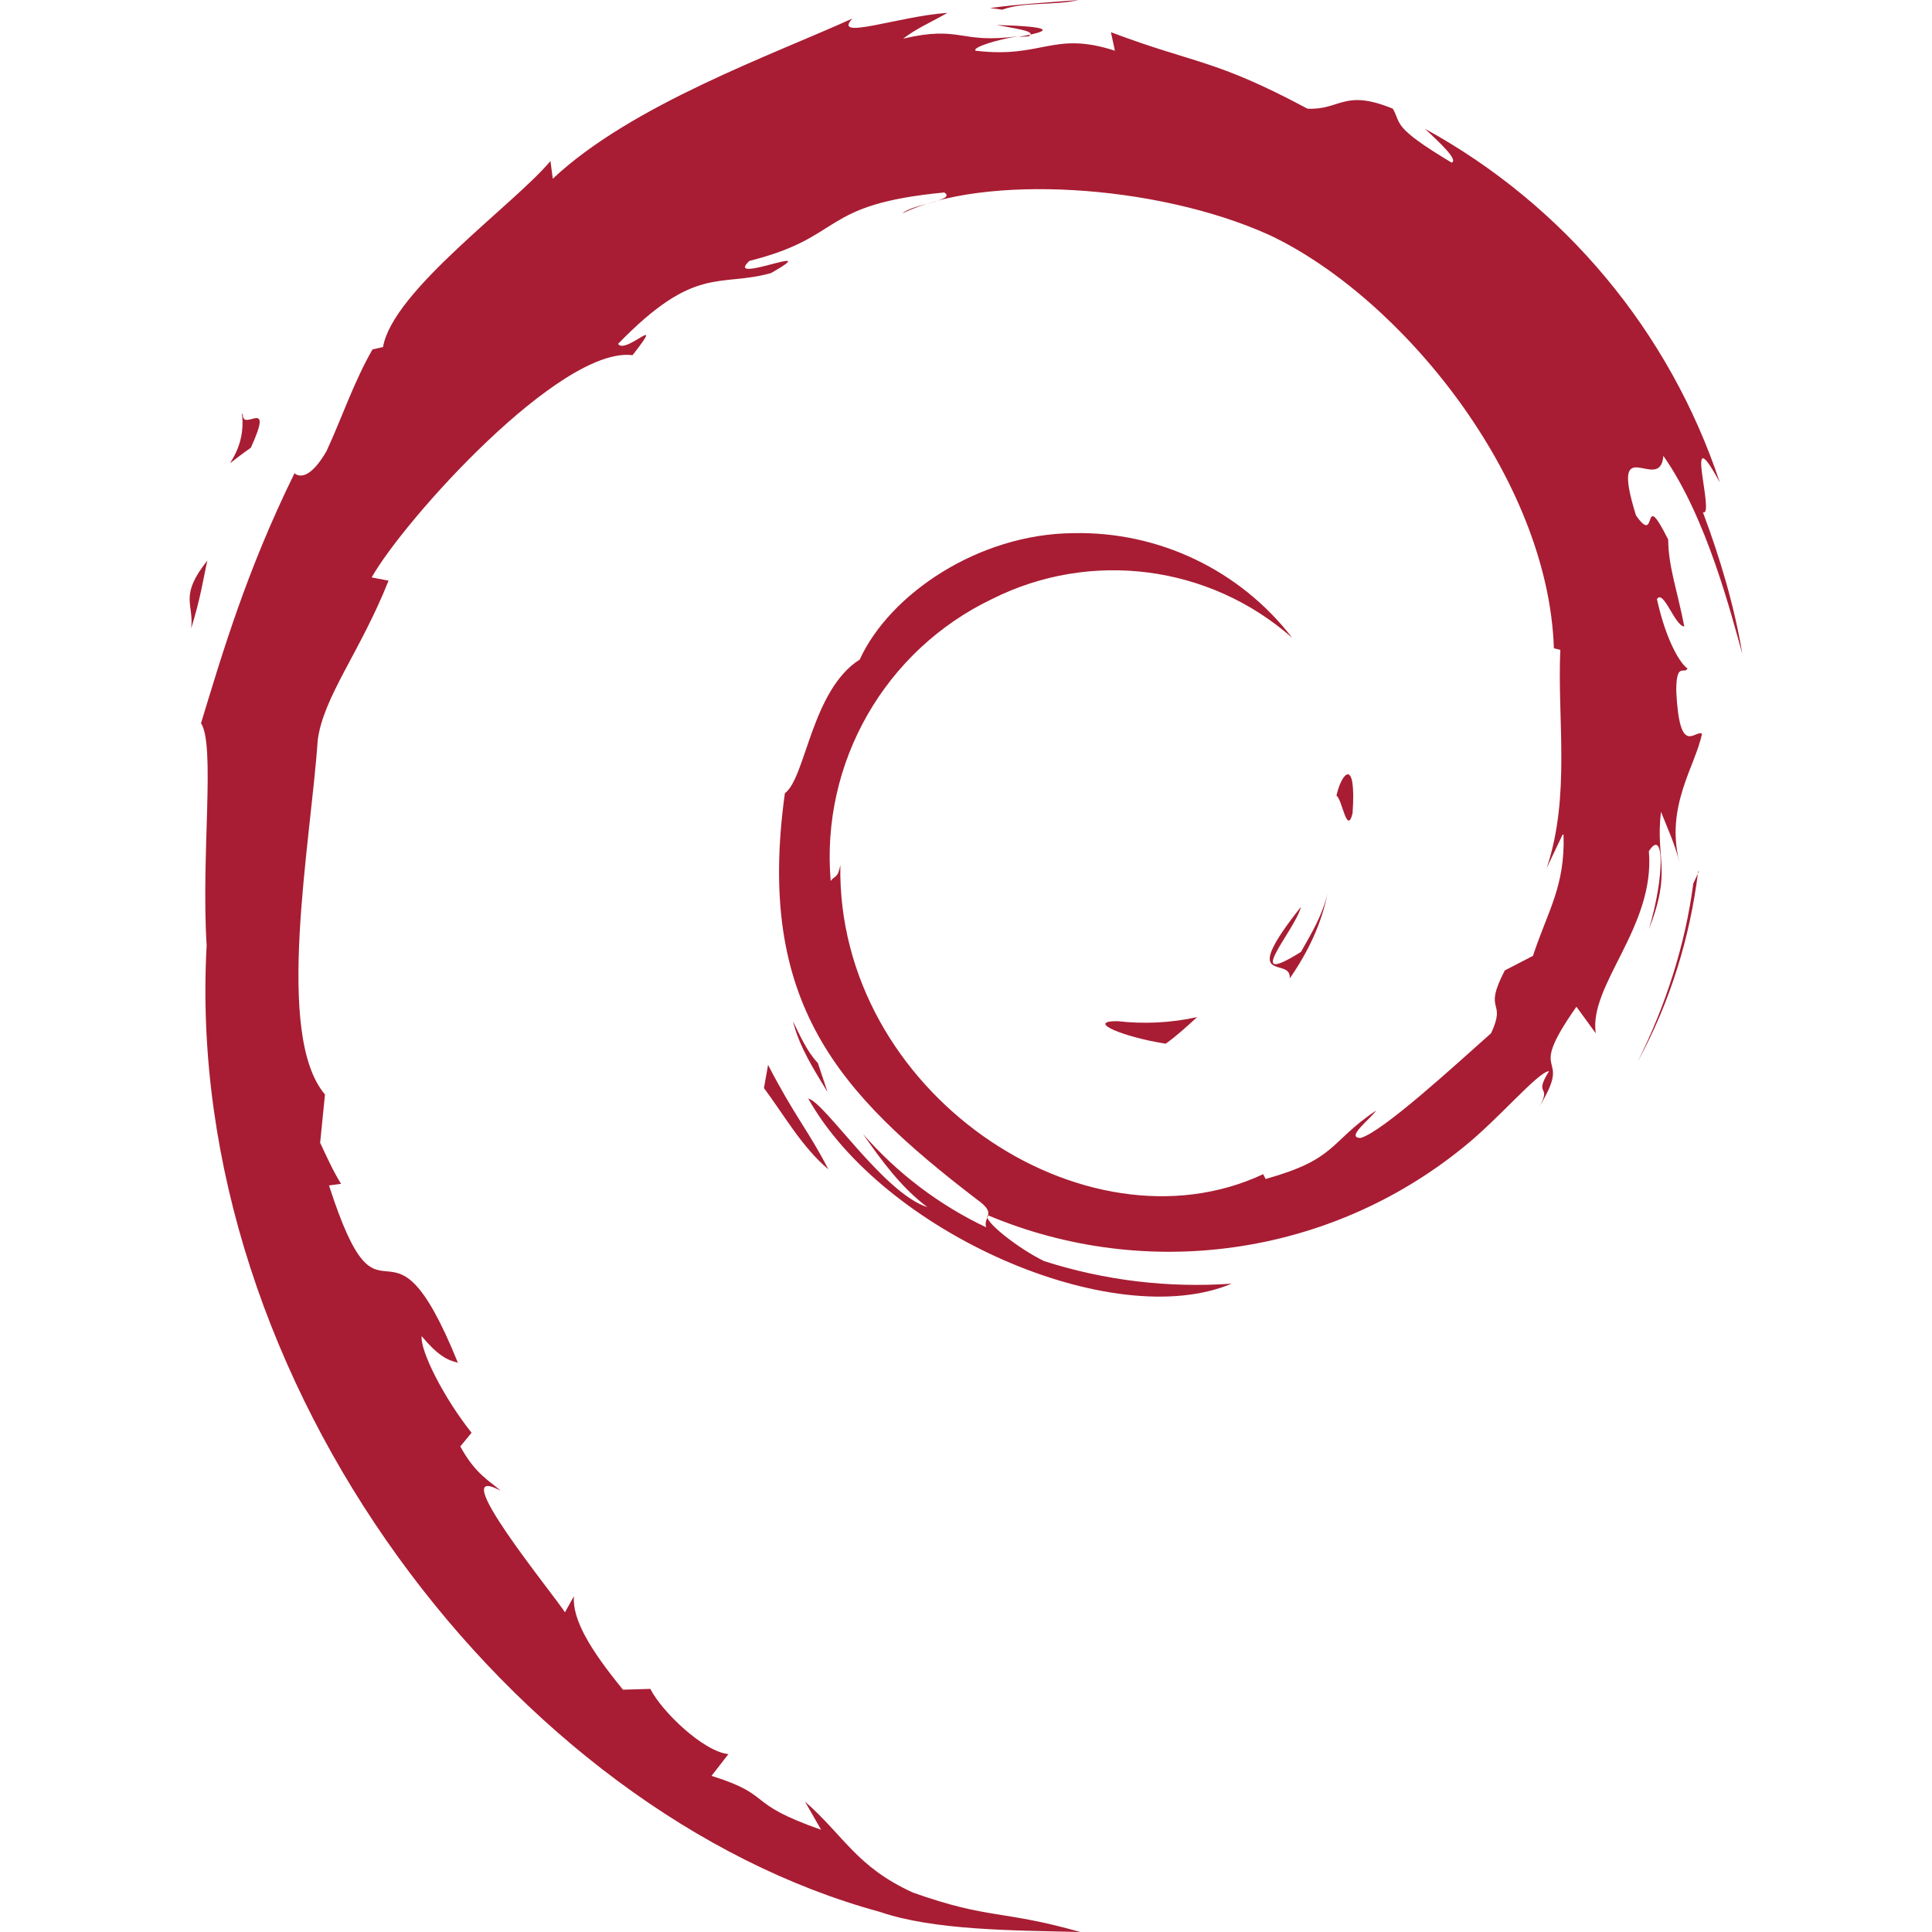
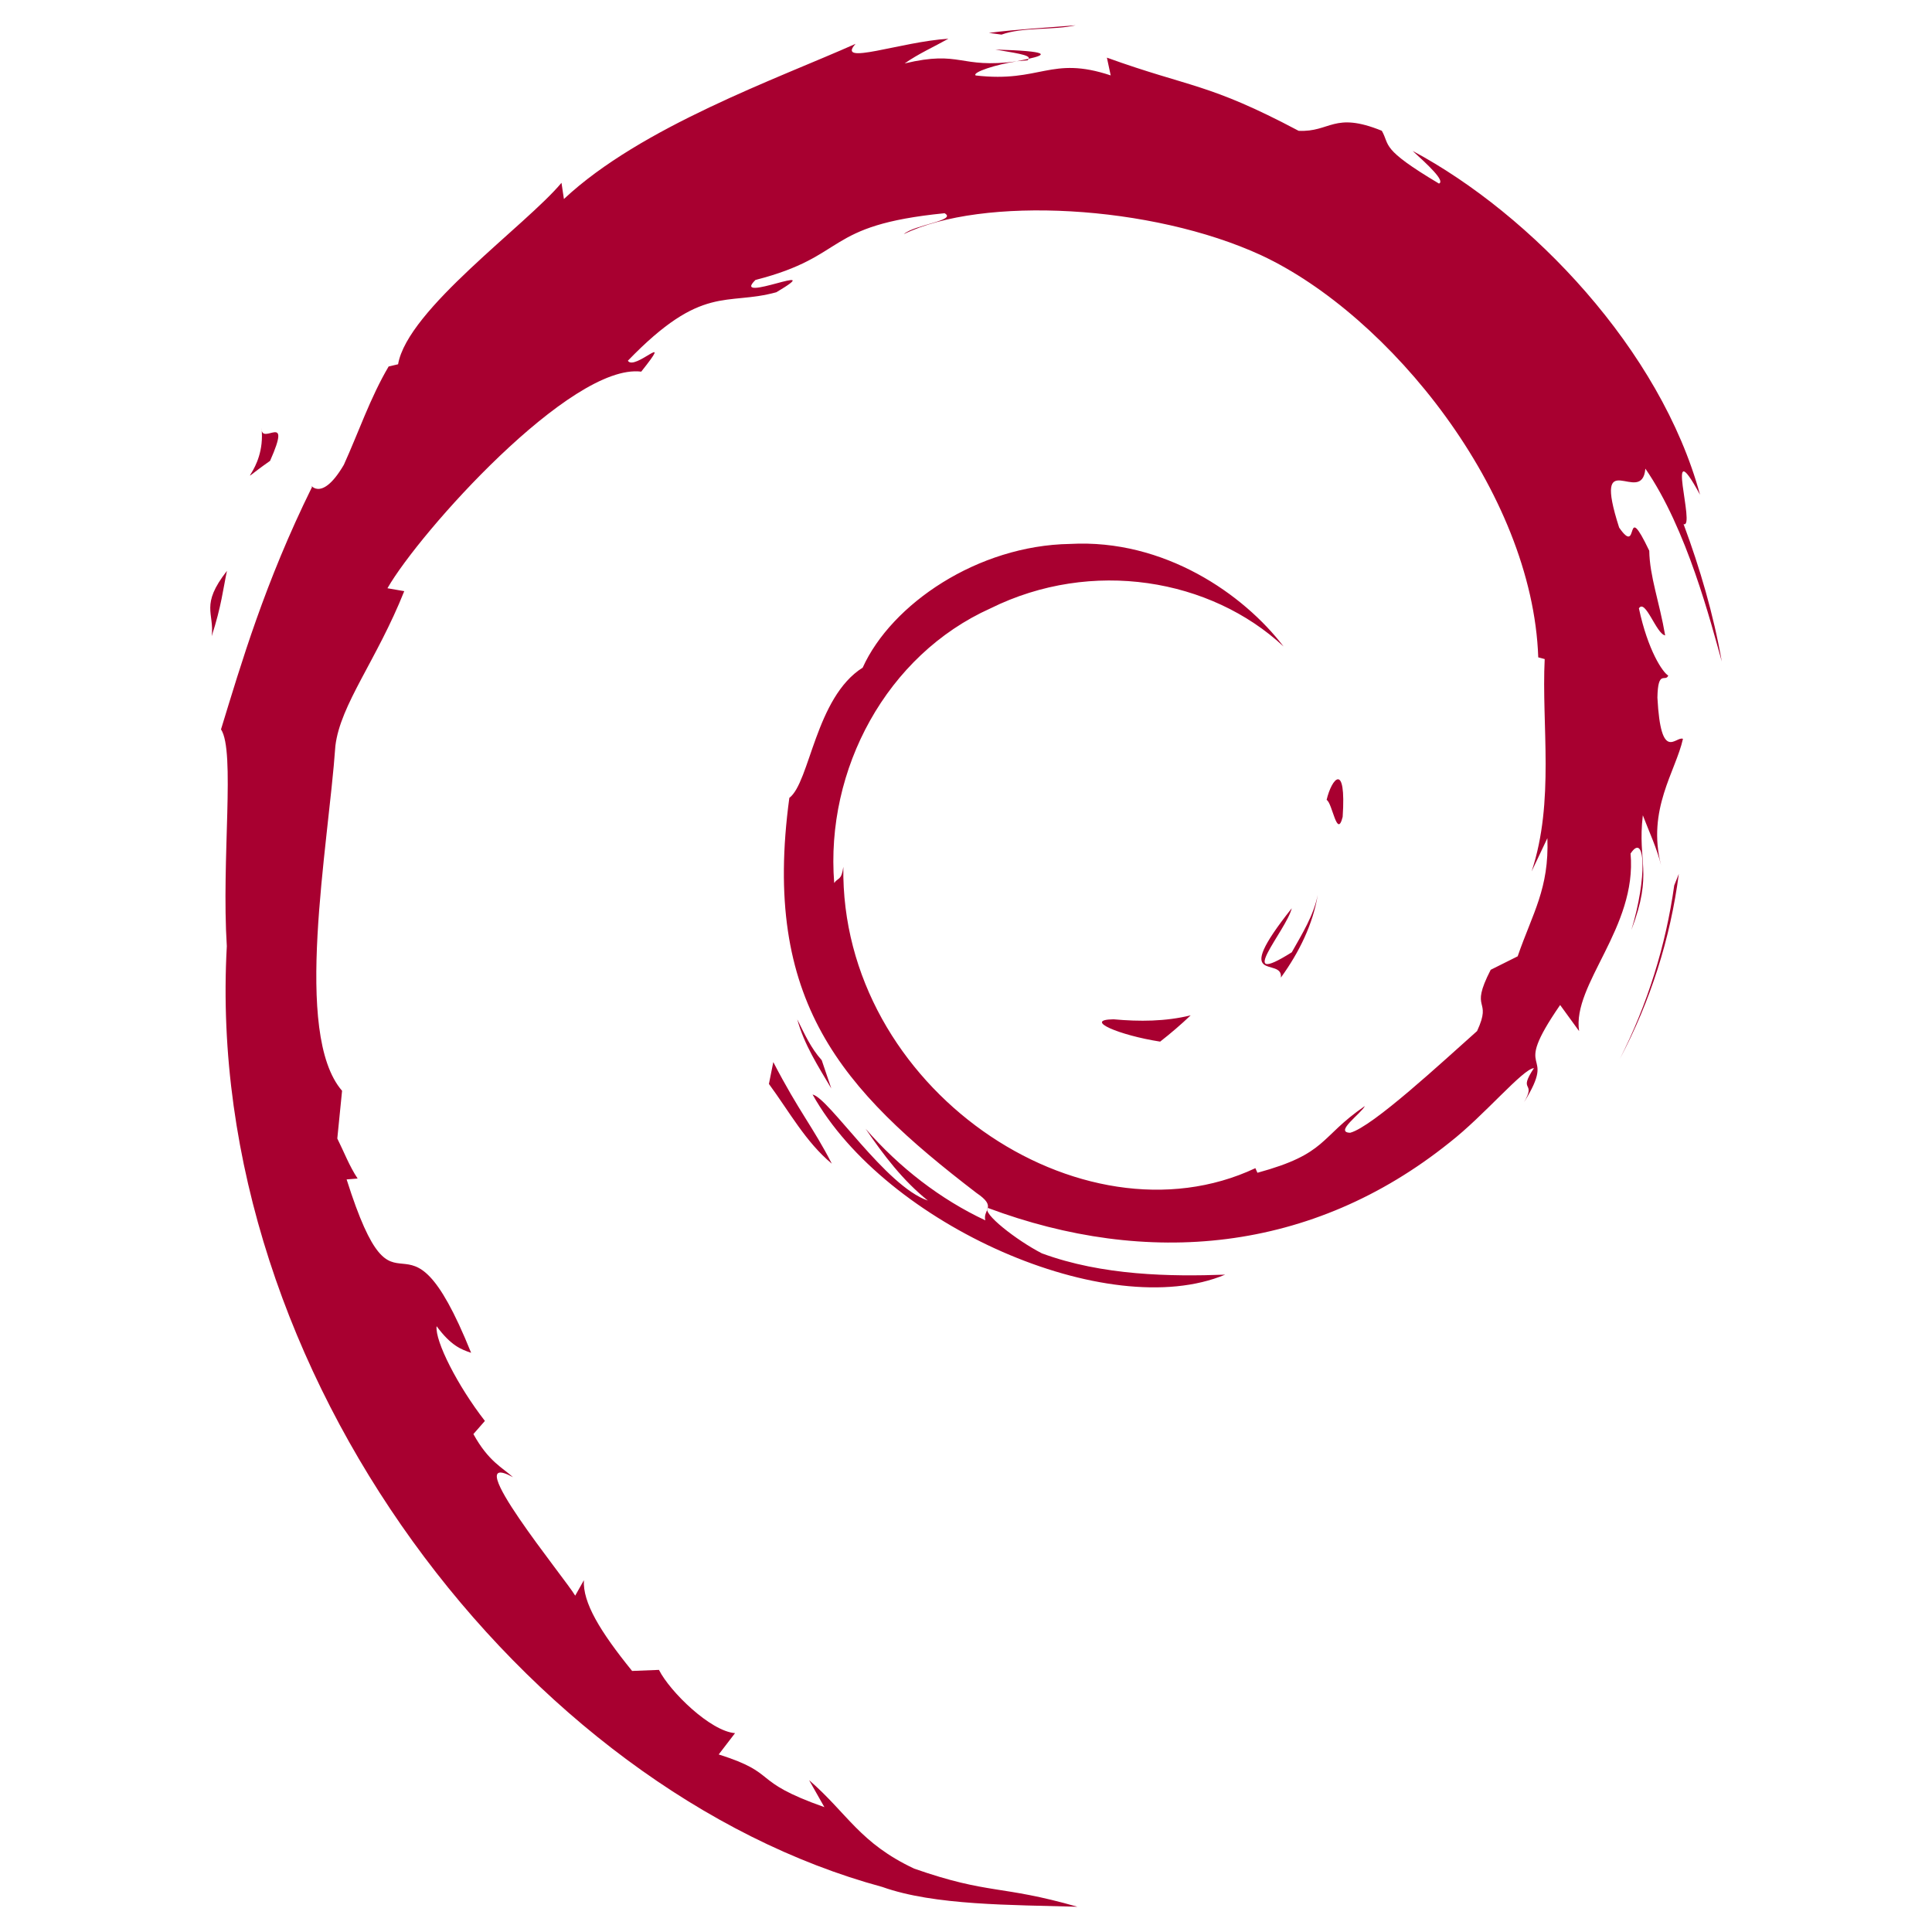
- <svg xmlns="http://www.w3.org/2000/svg" fill="#A81D33" role="img" viewBox="0 0 24 24">
-   <path d="M13.88 12.685c-.4 0 .08.2.601.28.14-.1.27-.22.39-.33a3.001 3.001 0 01-.99.05m2.14-.53c.23-.33.4-.69.47-1.06-.06.27-.2.5-.33.73-.75.47-.07-.27 0-.56-.8 1.01-.11.6-.14.89m.781-2.05c.05-.721-.14-.501-.2-.221.07.04.13.5.2.22M12.38.31c.2.04.45.07.42.12.23-.05.28-.1-.43-.12m.43.12l-.15.03.14-.01V.43m6.633 9.944c.02.64-.2.95-.38 1.5l-.35.181c-.28.54.03.35-.17.78-.44.39-1.34 1.22-1.62 1.301-.201 0 .14-.25.19-.34-.591.4-.481.6-1.371.85l-.03-.06c-2.221 1.04-5.303-1.02-5.253-3.842-.03.17-.07.13-.12.2a3.551 3.552 0 012.001-3.501 3.361 3.362 0 013.732.48 3.341 3.342 0 00-2.721-1.3c-1.18.01-2.281.76-2.651 1.57-.6.38-.67 1.47-.93 1.661-.361 2.601.66 3.722 2.38 5.042.27.19.08.21.12.35a4.702 4.702 0 01-1.53-1.16c.23.33.47.66.8.91-.55-.18-1.27-1.3-1.48-1.35.93 1.66 3.78 2.921 5.261 2.3a6.203 6.203 0 01-2.33-.28c-.33-.16-.77-.51-.7-.57a5.802 5.803 0 005.902-.84c.44-.35.93-.94 1.07-.95-.2.32.04.16-.12.44.44-.72-.2-.3.46-1.24l.24.33c-.09-.6.74-1.321.66-2.262.19-.3.2.3 0 .97.29-.74.08-.85.15-1.46.08.2.18.42.23.63-.18-.7.2-1.2.28-1.6-.09-.05-.28.3-.32-.53 0-.37.1-.2.14-.28-.08-.05-.26-.32-.38-.861.08-.13.22.33.34.34-.08-.42-.2-.75-.2-1.08-.34-.68-.12.1-.4-.3-.34-1.091.3-.25.34-.74.54.77.84 1.96.981 2.46-.1-.6-.28-1.2-.49-1.76.16.07-.26-1.241.21-.37A7.823 7.824 0 0017.702 1.6c.18.17.42.39.33.42-.75-.45-.62-.48-.73-.67-.61-.25-.65.02-1.06 0C15.082.73 14.862.8 13.8.4l.05.23c-.77-.25-.9.1-1.73 0-.05-.04.27-.14.53-.18-.741.1-.701-.14-1.431.03.17-.13.36-.21.55-.32-.6.04-1.44.35-1.18.07C9.6.68 7.847 1.3 6.867 2.22L6.838 2c-.45.54-1.96 1.611-2.08 2.311l-.131.03c-.23.4-.38.85-.57 1.261-.3.52-.45.2-.4.28-.6 1.22-.9 2.251-1.16 3.102.18.27 0 1.65.07 2.76-.3 5.463 3.84 10.776 8.363 12.006.67.23 1.65.23 2.49.25-.99-.28-1.12-.15-2.08-.49-.7-.32-.85-.7-1.34-1.13l.2.35c-.971-.34-.57-.42-1.361-.67l.21-.27c-.31-.03-.83-.53-.97-.81l-.34.01c-.41-.501-.63-.871-.61-1.161l-.111.2c-.13-.21-1.52-1.901-.8-1.511-.13-.12-.31-.2-.5-.55l.14-.17c-.35-.44-.64-1.02-.62-1.2.2.24.32.3.45.33-.88-2.172-.93-.12-1.601-2.202l.15-.02c-.1-.16-.18-.34-.26-.51l.06-.6c-.63-.74-.18-3.102-.09-4.402.07-.54.53-1.1.88-1.981l-.21-.04c.4-.71 2.341-2.872 3.241-2.761.43-.55-.09 0-.18-.14.96-.991 1.26-.7 1.901-.88.7-.401-.6.16-.27-.151 1.2-.3.85-.7 2.421-.85.16.1-.39.14-.52.26 1-.49 3.151-.37 4.562.27 1.63.77 3.461 3.011 3.531 5.132l.08.02c-.04.85.13 1.821-.17 2.711l.2-.42M9.54 13.236l-.05.28c.26.35.47.73.8 1.01-.24-.47-.42-.66-.75-1.3m.62-.02c-.14-.15-.22-.34-.31-.52.08.32.26.6.43.88l-.12-.36m10.945-2.382l-.07.15c-.1.76-.34 1.511-.69 2.212.4-.73.65-1.541.75-2.362M12.45.12c.27-.1.66-.05.95-.12-.37.03-.74.05-1.1.1l.15.02M3.006 5.142c.07.57-.43.8.11.42.3-.66-.11-.18-.1-.42m-.64 2.661c.12-.39.15-.62.2-.84-.35.44-.17.53-.2.83" />
+ <svg xmlns="http://www.w3.org/2000/svg" viewBox="0 0 128 128">
+   <path fill="#A80030" d="M73.776 67.531c-2.065.028.391 1.063 3.087 1.479a27.453 27.453 0 002.023-1.741c-1.679.41-3.387.419-5.11.262m11.086-2.763c1.229-1.697 2.127-3.556 2.442-5.478-.276 1.369-1.019 2.553-1.72 3.801-3.86 2.431-.363-1.443-.002-2.916-4.15 5.225-.57 3.133-.72 4.593m4.093-10.648c.249-3.72-.733-2.544-1.063-1.125.384.201.69 2.622 1.063 1.125M65.944 3.283c1.102.198 2.381.35 2.202.612 1.206-.263 1.48-.506-2.202-.612m2.202.613l-.779.161.725-.064.054-.097m34.372 51.634c.123 3.34-.978 4.961-1.969 7.829l-1.786.892c-1.46 2.838.142 1.802-.903 4.059-2.281 2.027-6.921 6.345-8.406 6.738-1.084-.023.734-1.278.972-1.771-3.052 2.098-2.449 3.147-7.118 4.422l-.136-.305c-11.516 5.417-27.51-5.318-27.299-19.966-.123.931-.349.697-.605 1.074-.594-7.537 3.481-15.107 10.353-18.196 6.722-3.329 14.602-1.963 19.417 2.524-2.644-3.465-7.909-7.137-14.148-6.793-6.111.097-11.828 3.98-13.735 8.196-3.132 1.972-3.495 7.6-4.859 8.628-1.835 13.491 3.453 19.318 12.398 26.175 1.407.949.396 1.093.587 1.815-2.972-1.392-5.694-3.493-7.931-6.065 1.186 1.739 2.468 3.429 4.125 4.756-2.803-.949-6.546-6.79-7.64-7.028 4.832 8.649 19.599 15.169 27.333 11.935-3.579.131-8.124.073-12.145-1.413-1.688-.869-3.984-2.669-3.574-3.007 10.553 3.944 21.456 2.988 30.586-4.333 2.323-1.81 4.861-4.887 5.594-4.93-1.105 1.661.188.8-.66 2.266 2.316-3.733-1.005-1.521 2.394-6.448l1.256 1.729c-.467-3.098 3.848-6.861 3.41-11.762.99-1.499 1.104 1.612.054 5.061 1.457-3.825.384-4.44.759-7.597.404 1.062.935 2.188 1.208 3.308-.95-3.696.975-6.226 1.45-8.373-.467-.208-1.464 1.634-1.692-2.732.034-1.896.528-.993.718-1.46-.373-.215-1.349-1.668-1.944-4.456.431-.655 1.151 1.698 1.739 1.795-.378-2.217-1.028-3.907-1.053-5.609-1.713-3.579-.606.478-1.996-1.536-1.823-5.687 1.513-1.32 1.738-3.903 2.763 4.003 4.339 10.208 5.062 12.777-.552-3.133-1.443-6.168-2.532-9.105.839.354-1.352-6.446 1.091-1.943-2.609-9.6-11.166-18.569-19.038-22.778.962.881 2.179 1.989 1.743 2.162-3.915-2.331-3.227-2.513-3.787-3.498-3.19-1.297-3.399.104-5.511.003-6.012-3.188-7.171-2.85-12.703-4.848l.252 1.177c-3.984-1.327-4.641.503-8.945.004-.263-.205 1.379-.74 2.73-.937-3.85.508-3.67-.759-7.438.14.929-.651 1.909-1.082 2.9-1.637-3.139.191-7.495 1.828-6.151.339-5.121 2.286-14.218 5.493-19.322 10.28l-.161-1.073c-2.339 2.809-10.2 8.387-10.826 12.022l-.625.146c-1.218 2.06-2.004 4.396-2.97 6.517-1.592 2.713-2.334 1.044-2.107 1.469-3.132 6.349-4.687 11.683-6.03 16.057.958 1.432.022 8.614.385 14.364-1.572 28.394 19.928 55.962 43.43 62.329 3.445 1.23 8.567 1.184 12.924 1.311-5.141-1.471-5.806-.778-10.813-2.525-3.614-1.701-4.405-3.644-6.964-5.864l1.014 1.79c-5.019-1.775-2.918-2.198-7.002-3.491l1.083-1.412c-1.627-.123-4.309-2.74-5.042-4.191l-1.779.07c-2.138-2.638-3.277-4.538-3.194-6.011l-.575 1.024c-.652-1.119-7.865-9.893-4.123-7.85-.696-.637-1.62-1.035-2.622-2.856l.762-.871c-1.802-2.316-3.315-5.287-3.2-6.276.96 1.298 1.627 1.54 2.287 1.763-4.548-11.285-4.803-.622-8.248-11.487l.729-.059c-.559-.842-.898-1.756-1.347-2.652l.316-3.161c-3.274-3.786-.916-16.098-.443-22.851.328-2.746 2.733-5.669 4.563-10.252l-1.114-.192c2.131-3.717 12.167-14.928 16.815-14.351 2.251-2.829-.446-.011-.886-.723 4.945-5.119 6.5-3.617 9.838-4.537 3.6-2.137-3.089.833-1.383-.815 6.223-1.589 4.41-3.613 12.528-4.42.857.487-1.987.752-2.701 1.385 5.185-2.536 16.408-1.959 23.697 1.408 8.458 3.952 17.961 15.638 18.336 26.631l.427.114c-.216 4.37.669 9.424-.865 14.066l1.043-2.201M51.233 70.366l-.29 1.448c1.357 1.845 2.435 3.843 4.167 5.283-1.246-2.434-2.173-3.44-3.877-6.731m3.208-.126c-.718-.795-1.144-1.751-1.62-2.704.456 1.675 1.388 3.114 2.255 4.578l-.635-1.874m56.785-12.343l-.304.762a36.72 36.72 0 01-3.599 11.487 36.107 36.107 0 003.903-12.249M66.353 2.293c1.396-.513 3.433-.281 4.914-.617-1.93.162-3.852.259-5.75.503l.836.114M17.326 28.362c.322 2.979-2.242 4.135.567 2.171 1.506-3.39-.588-.935-.567-2.171M14.025 42.15c.646-1.986.764-3.18 1.011-4.328-1.788 2.285-.823 2.773-1.011 4.328" />
</svg>
